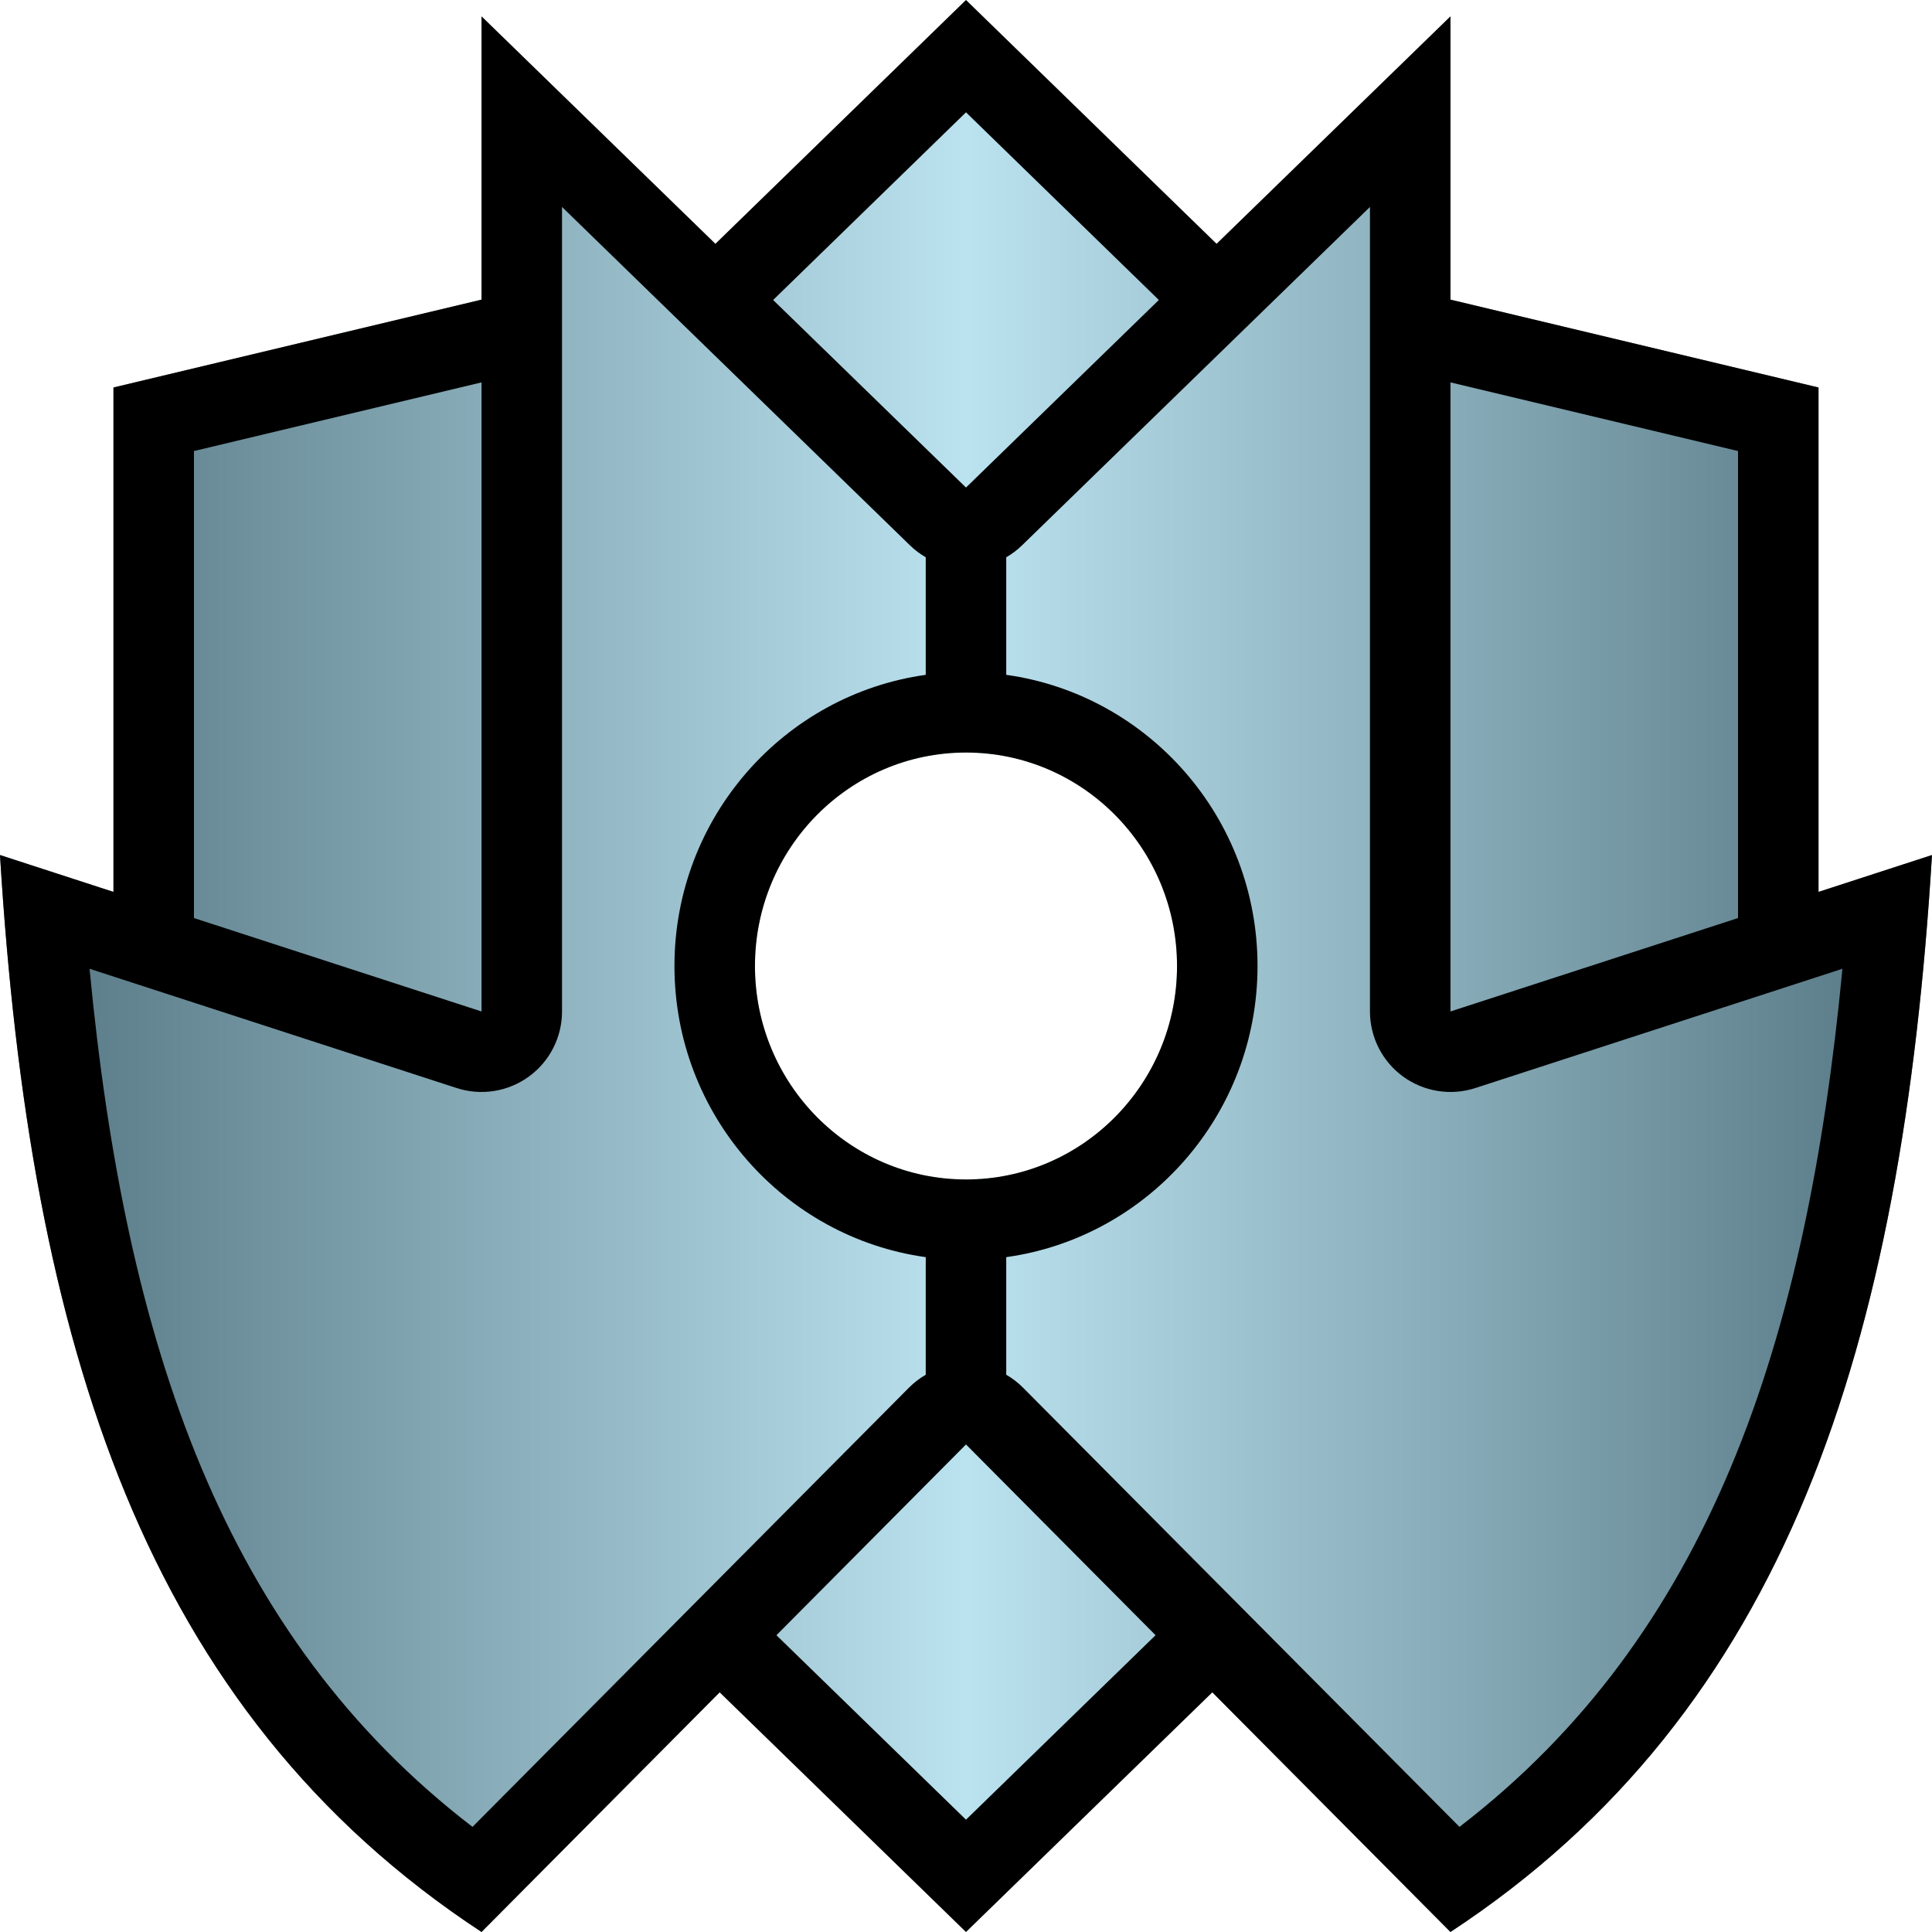
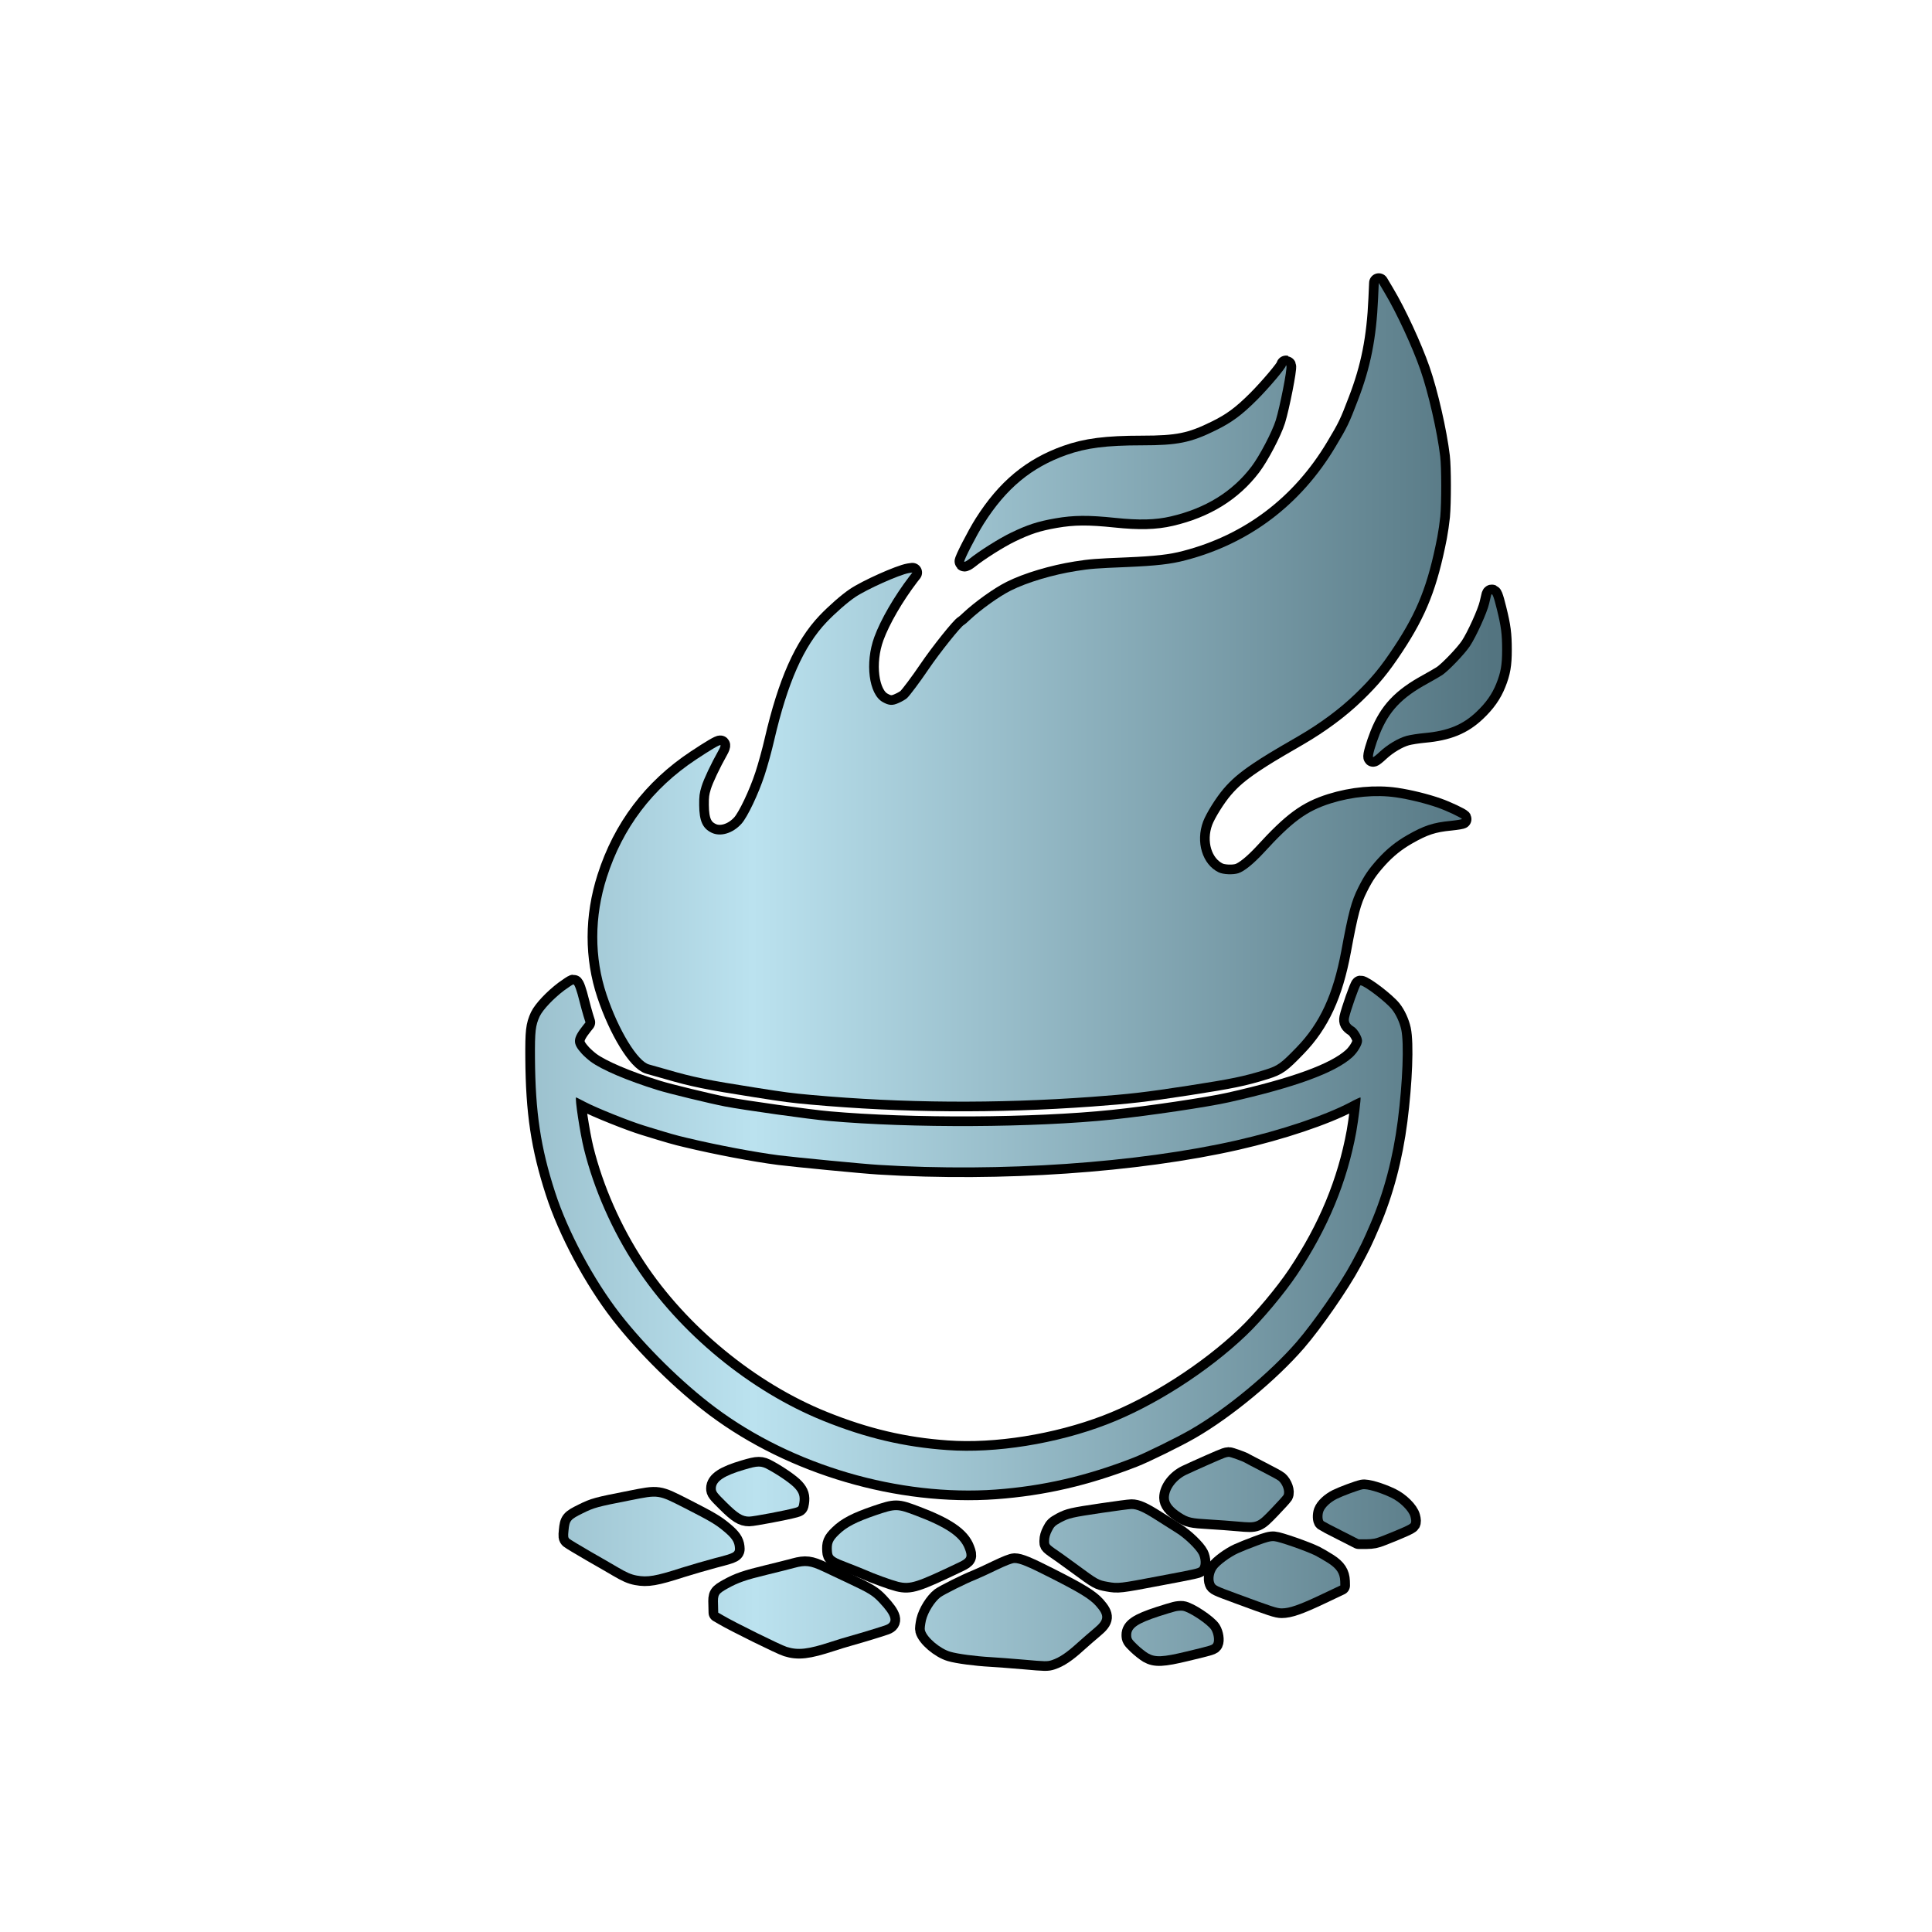
- <svg xmlns="http://www.w3.org/2000/svg" width="100%" height="100%" viewBox="0 0 600 600" version="1.1" xml:space="preserve" style="fill-rule:evenodd;clip-rule:evenodd;stroke-linejoin:round;stroke-miterlimit:2;">
-   <g transform="matrix(0.999997,0,0,1,-450,-750)">
-     <path d="M672.165,825.714L672.197,825.706L750,750L827.803,825.706L827.835,825.714L900.458,755.085L900.458,843.051L1014.76,870.339L1014.76,1026.99L1050,1015.54C1040.7,1167.82 1005.02,1281.29 900.458,1350L826.494,1275.57L750,1350L673.506,1275.57L599.542,1350C494.979,1281.29 459.304,1167.82 450,1015.54L485.238,1026.99L485.238,870.339L599.542,843.051L599.542,755.085L672.165,825.714ZM750,983.71C713.828,983.71 684.461,1013.41 684.461,1050C684.461,1086.59 713.828,1116.29 750,1116.29L750.424,1116.29C786.4,1116.06 815.539,1086.44 815.539,1050C815.539,1013.56 786.4,983.942 750.424,983.711L750,983.71Z" style="fill:url(#_Linear1);" />
-   </g>
-   <g transform="matrix(0.999997,0,0,1,-450,-750)">
-     <path d="M900.458,843.051L1014.76,870.339L1014.76,1026.99L999.758,1031.86L1050,1015.54C1040.7,1167.82 1005.02,1281.29 900.458,1350L826.494,1275.57L750,1350L673.506,1275.57L691.128,1257.83L750,1315.12L808.872,1257.83L750,1198.59L599.542,1350C494.979,1281.29 459.304,1167.82 450,1015.54L485.238,1026.99L485.238,870.339L599.542,843.051L599.542,755.085L672.165,825.714L672.197,825.706L750,750L827.803,825.706L827.835,825.714L900.458,755.085L900.458,843.051ZM762.5,1176.94C764.398,1178.03 766.161,1179.38 767.733,1180.97L903.258,1317.35C980.579,1257.99 1011.05,1167.6 1022.19,1050.86L908.184,1087.9C900.573,1090.37 892.238,1089.05 885.764,1084.35C879.29,1079.65 875.458,1072.13 875.458,1064.12L875.458,814.272L767.437,919.328C765.917,920.807 764.257,922.054 762.5,923.069L762.5,959.576C806.507,965.72 840.539,1003.83 840.539,1050C840.539,1096.17 806.507,1134.28 762.5,1140.42L762.5,1176.94ZM737.5,923.069C735.745,922.055 734.087,920.81 732.57,919.334L624.542,814.272L624.542,1064.12C624.542,1072.13 620.71,1079.65 614.236,1084.35C607.762,1089.05 599.427,1090.37 591.816,1087.9L477.814,1050.86C488.954,1167.61 519.426,1258 596.742,1317.35L732.267,1180.97C733.839,1179.38 735.601,1178.03 737.5,1176.94L737.5,1140.42C693.493,1134.28 659.461,1096.17 659.461,1050C659.461,1003.83 693.493,965.72 737.5,959.576L737.5,923.069ZM750,983.71C786.172,983.71 815.539,1013.41 815.539,1050C815.539,1086.59 786.172,1116.29 750,1116.29C713.828,1116.29 684.461,1086.59 684.461,1050C684.461,1013.41 713.828,983.71 750,983.71ZM900.458,1064.12L989.762,1035.11L989.762,890.073L900.458,868.754L900.458,1064.12ZM599.542,868.754L510.238,890.073L510.238,1035.11L504.569,1033.27L599.542,1064.12L599.542,868.754ZM809.894,843.163L750,784.882L690.106,843.163L675.848,829.296L750,901.412L809.894,843.163Z" />
-   </g>
+ <svg xmlns="http://www.w3.org/2000/svg" width="512" height="512" viewBox="0 0 2000 2000">
  <defs>
-     <linearGradient id="_Linear1" x1="0" y1="0" x2="1" y2="0" gradientUnits="userSpaceOnUse" gradientTransform="matrix(600,0,0,600,450,1050)">
-       <stop offset="0" style="stop-color:rgb(83,116,128);stop-opacity:1" />
-       <stop offset="0.5" style="stop-color:rgb(187,226,239);stop-opacity:1" />
-       <stop offset="1" style="stop-color:rgb(83,116,128);stop-opacity:1" />
+     <linearGradient id="grad" x1="0" y1="0" x2="1" y2="0" gradientUnits="userSpaceOnUse" gradientTransform="matrix(15215,0,0,15215,221,7878.5)">
+       <stop offset="0" stop-color="rgb(83,116,128)" />
+       <stop offset="0.5" stop-color="rgb(187,226,239)" />
+       <stop offset="1" stop-color="rgb(83,116,128)" />
    </linearGradient>
  </defs>
+   <g transform="translate(0,2000) scale(0.1,-0.1)" fill="url(#grad)" stroke="#000000" stroke-width="200" paint-order="stroke fill" stroke-linejoin="round">
+     <path d="M14266 16913 c-18 -414 -78 -717 -210 -1059 -90 -237 -110 -277 -231 -479 -358 -600 -891 -1003 -1553 -1175 -150 -40 -305 -57 -607 -70 -320 -13 -374 -17 -525 -41 -240 -38 -506 -117 -675 -202 -121 -60 -313 -198 -428 -306 -27 -26 -52 -47 -57 -49 -29 -10 -258 -297 -369 -462 -88 -130 -193 -270 -222 -297 -13 -12 -50 -34 -82 -48 -66 -31 -105 -29 -170 8 -143 80 -184 405 -86 673 65 178 206 422 365 630 l29 37 -35 -5 c-97 -16 -439 -169 -558 -250 -79 -53 -206 -165 -295 -258 -237 -249 -404 -626 -543 -1225 -25 -110 -70 -272 -99 -360 -64 -195 -177 -433 -239 -502 -90 -100 -218 -138 -310 -93 -92 44 -127 122 -128 285 -1 92 3 124 25 196 23 75 96 230 178 376 13 23 21 45 17 49 -7 7 -98 -46 -253 -149 -451 -299 -760 -708 -924 -1221 -130 -406 -131 -827 -2 -1212 123 -368 322 -694 442 -724 19 -5 104 -29 191 -54 261 -76 415 -108 908 -185 316 -50 374 -57 580 -76 947 -85 1905 -92 2900 -20 393 29 545 46 1000 116 450 70 569 94 798 165 130 41 161 63 327 235 239 247 376 545 460 994 74 402 105 517 176 658 64 128 108 191 205 299 90 99 184 175 299 241 174 100 271 132 452 149 67 7 119 16 117 20 -10 15 -158 85 -249 117 -124 44 -298 87 -435 107 -208 30 -450 8 -673 -62 -250 -79 -399 -188 -695 -512 -105 -113 -199 -190 -261 -211 -55 -18 -159 -14 -206 9 -168 81 -239 315 -160 526 32 85 133 247 211 338 81 95 165 167 309 264 113 75 172 112 468 283 222 129 428 282 585 434 171 165 266 281 406 493 241 365 348 638 445 1132 11 58 25 154 31 214 13 142 13 506 -1 621 -30 253 -123 660 -205 895 -82 236 -245 589 -367 793 l-64 108 -7 -158z" />
+     <path d="M13311 16214 c-2 -25 -171 -225 -295 -350 -162 -162 -264 -237 -431 -319 -257 -127 -395 -155 -763 -155 -370 0 -578 -27 -783 -100 -362 -129 -623 -346 -854 -710 -76 -120 -212 -386 -203 -395 4 -4 26 8 50 27 101 82 312 215 433 273 169 82 276 117 460 149 189 33 343 34 620 5 248 -26 417 -22 575 15 360 84 637 255 836 517 83 110 212 356 251 479 42 136 121 535 110 562 -4 9 -6 9 -6 2z" />
+     <path d="M15436 13839 c-2 -8 -12 -48 -21 -89 -21 -92 -134 -341 -199 -439 -55 -82 -219 -253 -286 -299 -26 -16 -93 -56 -150 -87 -270 -147 -402 -287 -498 -526 -44 -111 -77 -227 -68 -236 3 -3 35 22 70 55 81 75 190 140 276 164 36 10 119 23 185 29 242 22 397 85 539 220 99 94 162 183 206 293 46 115 60 193 60 348 0 164 -10 242 -55 423 -33 134 -49 174 -59 144z" />
+     <path d="M5840 9747 c-109 -82 -220 -199 -253 -268 -44 -95 -51 -153 -49 -434 4 -559 58 -923 208 -1385 131 -406 398 -906 673 -1260 263 -338 644 -714 986 -970 801 -599 1903 -922 2900 -850 491 36 937 139 1428 330 119 46 450 209 592 291 363 209 822 589 1098 908 177 205 449 597 569 821 97 179 117 221 196 405 139 325 232 678 282 1065 51 401 66 799 36 941 -16 73 -53 155 -96 209 -61 77 -287 250 -326 250 -11 0 -104 -265 -119 -337 -8 -41 5 -65 51 -94 37 -23 84 -103 84 -144 0 -42 -48 -121 -102 -170 -179 -161 -589 -311 -1273 -465 -216 -49 -837 -141 -1206 -179 -814 -85 -2084 -91 -2939 -15 -200 17 -881 113 -1075 150 -159 31 -589 135 -699 170 -316 98 -577 210 -690 293 -28 21 -70 58 -93 83 -99 109 -96 156 17 298 l21 26 -20 64 c-11 36 -29 103 -41 150 -28 114 -52 180 -64 180 -6 0 -49 -29 -96 -63z m221 -1156 c116 -61 455 -197 609 -244 273 -84 322 -98 441 -126 313 -75 700 -148 954 -181 170 -21 878 -90 1035 -99 1248 -78 2678 21 3701 254 464 106 911 256 1171 392 59 32 109 55 112 52 6 -6 -22 -231 -44 -356 -95 -519 -293 -999 -613 -1478 -130 -194 -365 -475 -528 -630 -399 -380 -955 -735 -1444 -922 -519 -199 -1149 -300 -1649 -264 -445 31 -847 126 -1282 302 -760 306 -1489 906 -1942 1596 -244 371 -434 802 -537 1218 -40 161 -97 535 -81 535 2 0 45 -22 97 -49z" />
+     <path d="M12680 4910 c-24 -7 -284 -122 -397 -175 -105 -49 -183 -152 -183 -240 0 -52 40 -103 124 -157 79 -51 108 -57 299 -68 89 -5 223 -15 299 -22 191 -17 193 -16 337 134 64 66 121 130 128 141 19 35 -8 112 -51 149 -11 10 -93 54 -181 99 -88 45 -164 85 -170 89 -17 12 -150 60 -165 59 -8 0 -26 -4 -40 -9z" />
+     <path d="M7705 4786 c-208 -61 -295 -119 -295 -194 0 -33 10 -46 108 -143 119 -118 168 -149 237 -149 41 0 376 63 474 90 37 10 40 13 46 54 10 64 -2 103 -47 152 -41 45 -163 130 -273 190 -77 43 -106 43 -250 0z" />
+     <path d="M14105 4583 c-51 -11 -206 -69 -266 -99 -66 -33 -123 -86 -140 -131 -13 -35 -11 -89 4 -101 6 -5 91 -50 187 -98 l175 -89 80 0 c67 1 94 6 165 34 202 80 284 117 294 133 7 12 7 31 -2 65 -16 63 -110 156 -202 200 -118 56 -252 95 -295 86z" />
+     <path d="M6530 4470 c-353 -69 -377 -76 -497 -135 -129 -64 -138 -74 -148 -180 -6 -61 -5 -72 11 -86 11 -9 111 -70 224 -135 113 -64 234 -135 270 -156 95 -56 142 -77 201 -88 111 -21 195 -7 464 80 99 31 254 76 345 100 205 53 214 57 207 117 -6 55 -35 96 -112 160 -88 74 -145 107 -403 239 -284 144 -269 142 -562 84z" />
+     <path d="M11415 4340 c-318 -47 -347 -54 -432 -99 -59 -32 -72 -44 -95 -91 -18 -34 -28 -69 -28 -97 0 -47 -11 -36 139 -140 30 -21 99 -71 153 -111 215 -158 218 -160 317 -178 106 -19 117 -18 536 62 361 68 396 76 411 91 20 20 17 87 -5 131 -30 59 -149 173 -236 226 -44 27 -136 86 -205 130 -138 88 -202 116 -258 115 -20 0 -154 -18 -297 -39z" />
+     <path d="M9068 4315 c-202 -69 -305 -122 -384 -200 -67 -65 -78 -93 -72 -175 4 -54 16 -62 186 -127 64 -25 135 -53 157 -63 96 -43 276 -108 343 -125 125 -30 184 -11 628 201 86 41 94 58 63 138 -47 128 -196 229 -509 347 -196 74 -205 74 -412 4z" />
+     <path d="M13015 4001 c-71 -26 -160 -62 -197 -79 -82 -37 -195 -120 -226 -166 -28 -41 -38 -100 -23 -139 12 -32 21 -36 246 -119 352 -130 406 -148 453 -148 79 0 180 35 398 138 l209 99 -1 44 c-3 81 -36 131 -122 187 -42 27 -104 63 -137 80 -93 46 -375 145 -425 148 -35 3 -74 -7 -175 -45z" />
+     <path d="M10320 3749 c-80 -39 -176 -83 -215 -99 -106 -42 -331 -155 -370 -184 -61 -47 -130 -157 -150 -241 -9 -41 -15 -86 -11 -99 19 -76 156 -193 264 -225 74 -22 259 -47 422 -56 58 -3 212 -15 342 -26 222 -20 240 -20 286 -5 78 26 153 76 265 178 57 51 136 120 175 152 105 88 108 130 17 233 -65 72 -169 136 -475 291 -234 119 -315 152 -368 152 -25 -1 -84 -24 -182 -71z" />
+     <path d="M8225 3770 c-38 -11 -164 -42 -278 -70 -224 -54 -302 -81 -412 -142 -100 -56 -106 -65 -102 -167 l2 -85 50 -29 c116 -69 598 -307 660 -326 118 -37 219 -25 455 52 58 19 148 47 200 61 118 33 311 92 367 112 84 30 67 96 -62 233 -71 76 -110 100 -327 202 -106 50 -224 106 -263 124 -129 60 -176 66 -290 35z" />
+     <path d="M12165 3319 c-22 -5 -96 -28 -165 -50 -220 -72 -290 -119 -290 -194 0 -38 6 -47 63 -102 34 -33 85 -73 112 -89 75 -43 150 -40 395 19 266 64 268 65 281 88 14 28 4 96 -21 137 -36 59 -237 192 -300 198 -19 2 -53 -1 -75 -7z" />
+   </g>
</svg>
